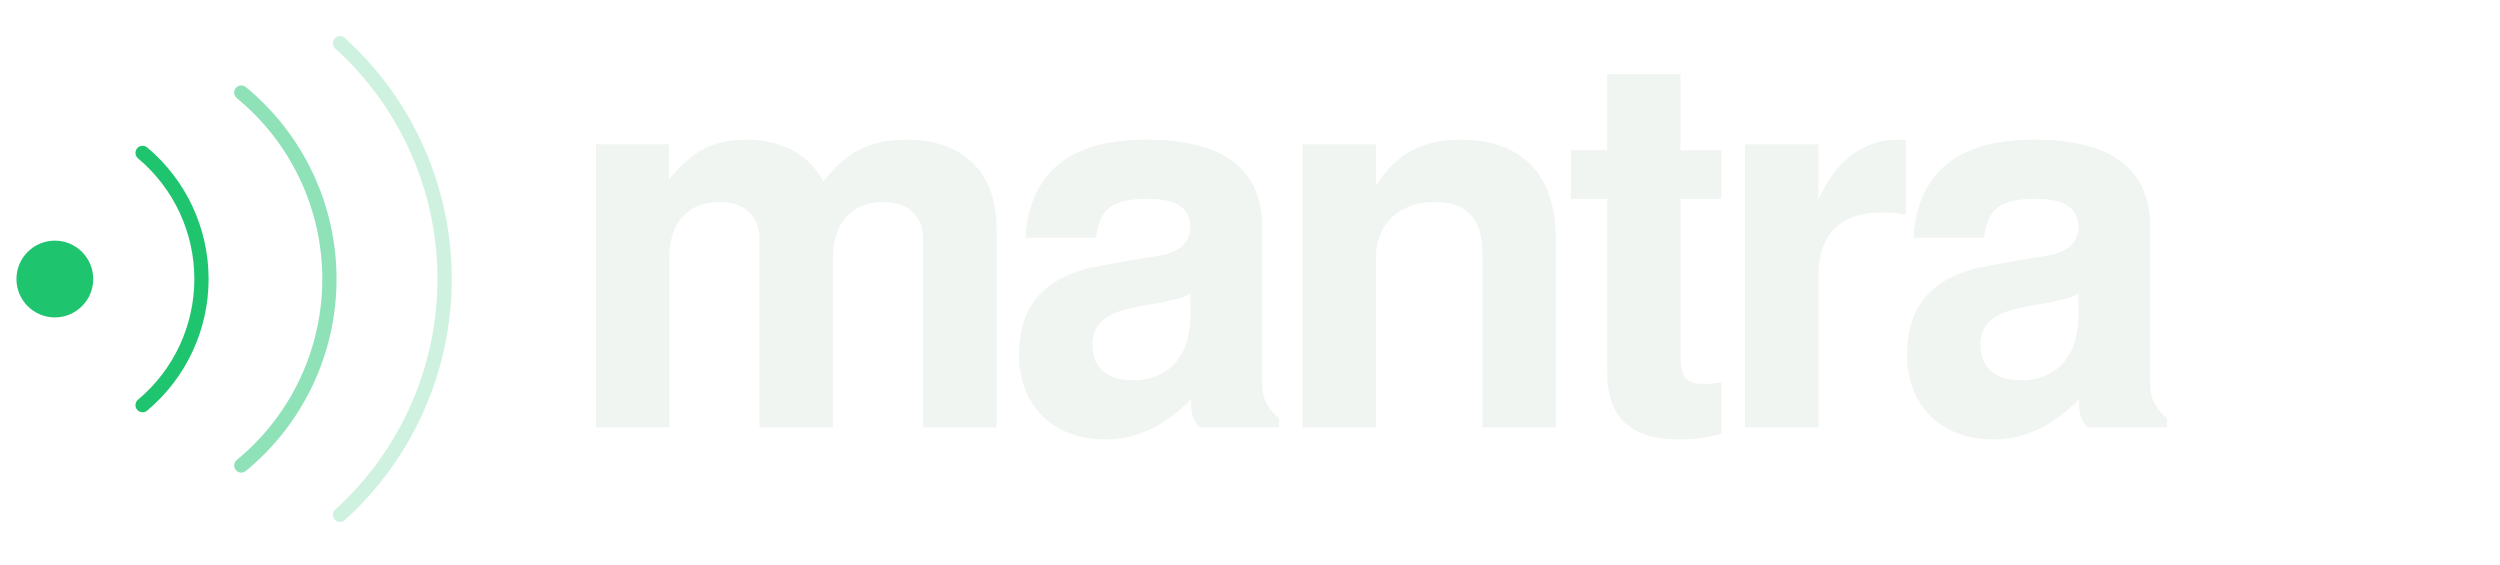
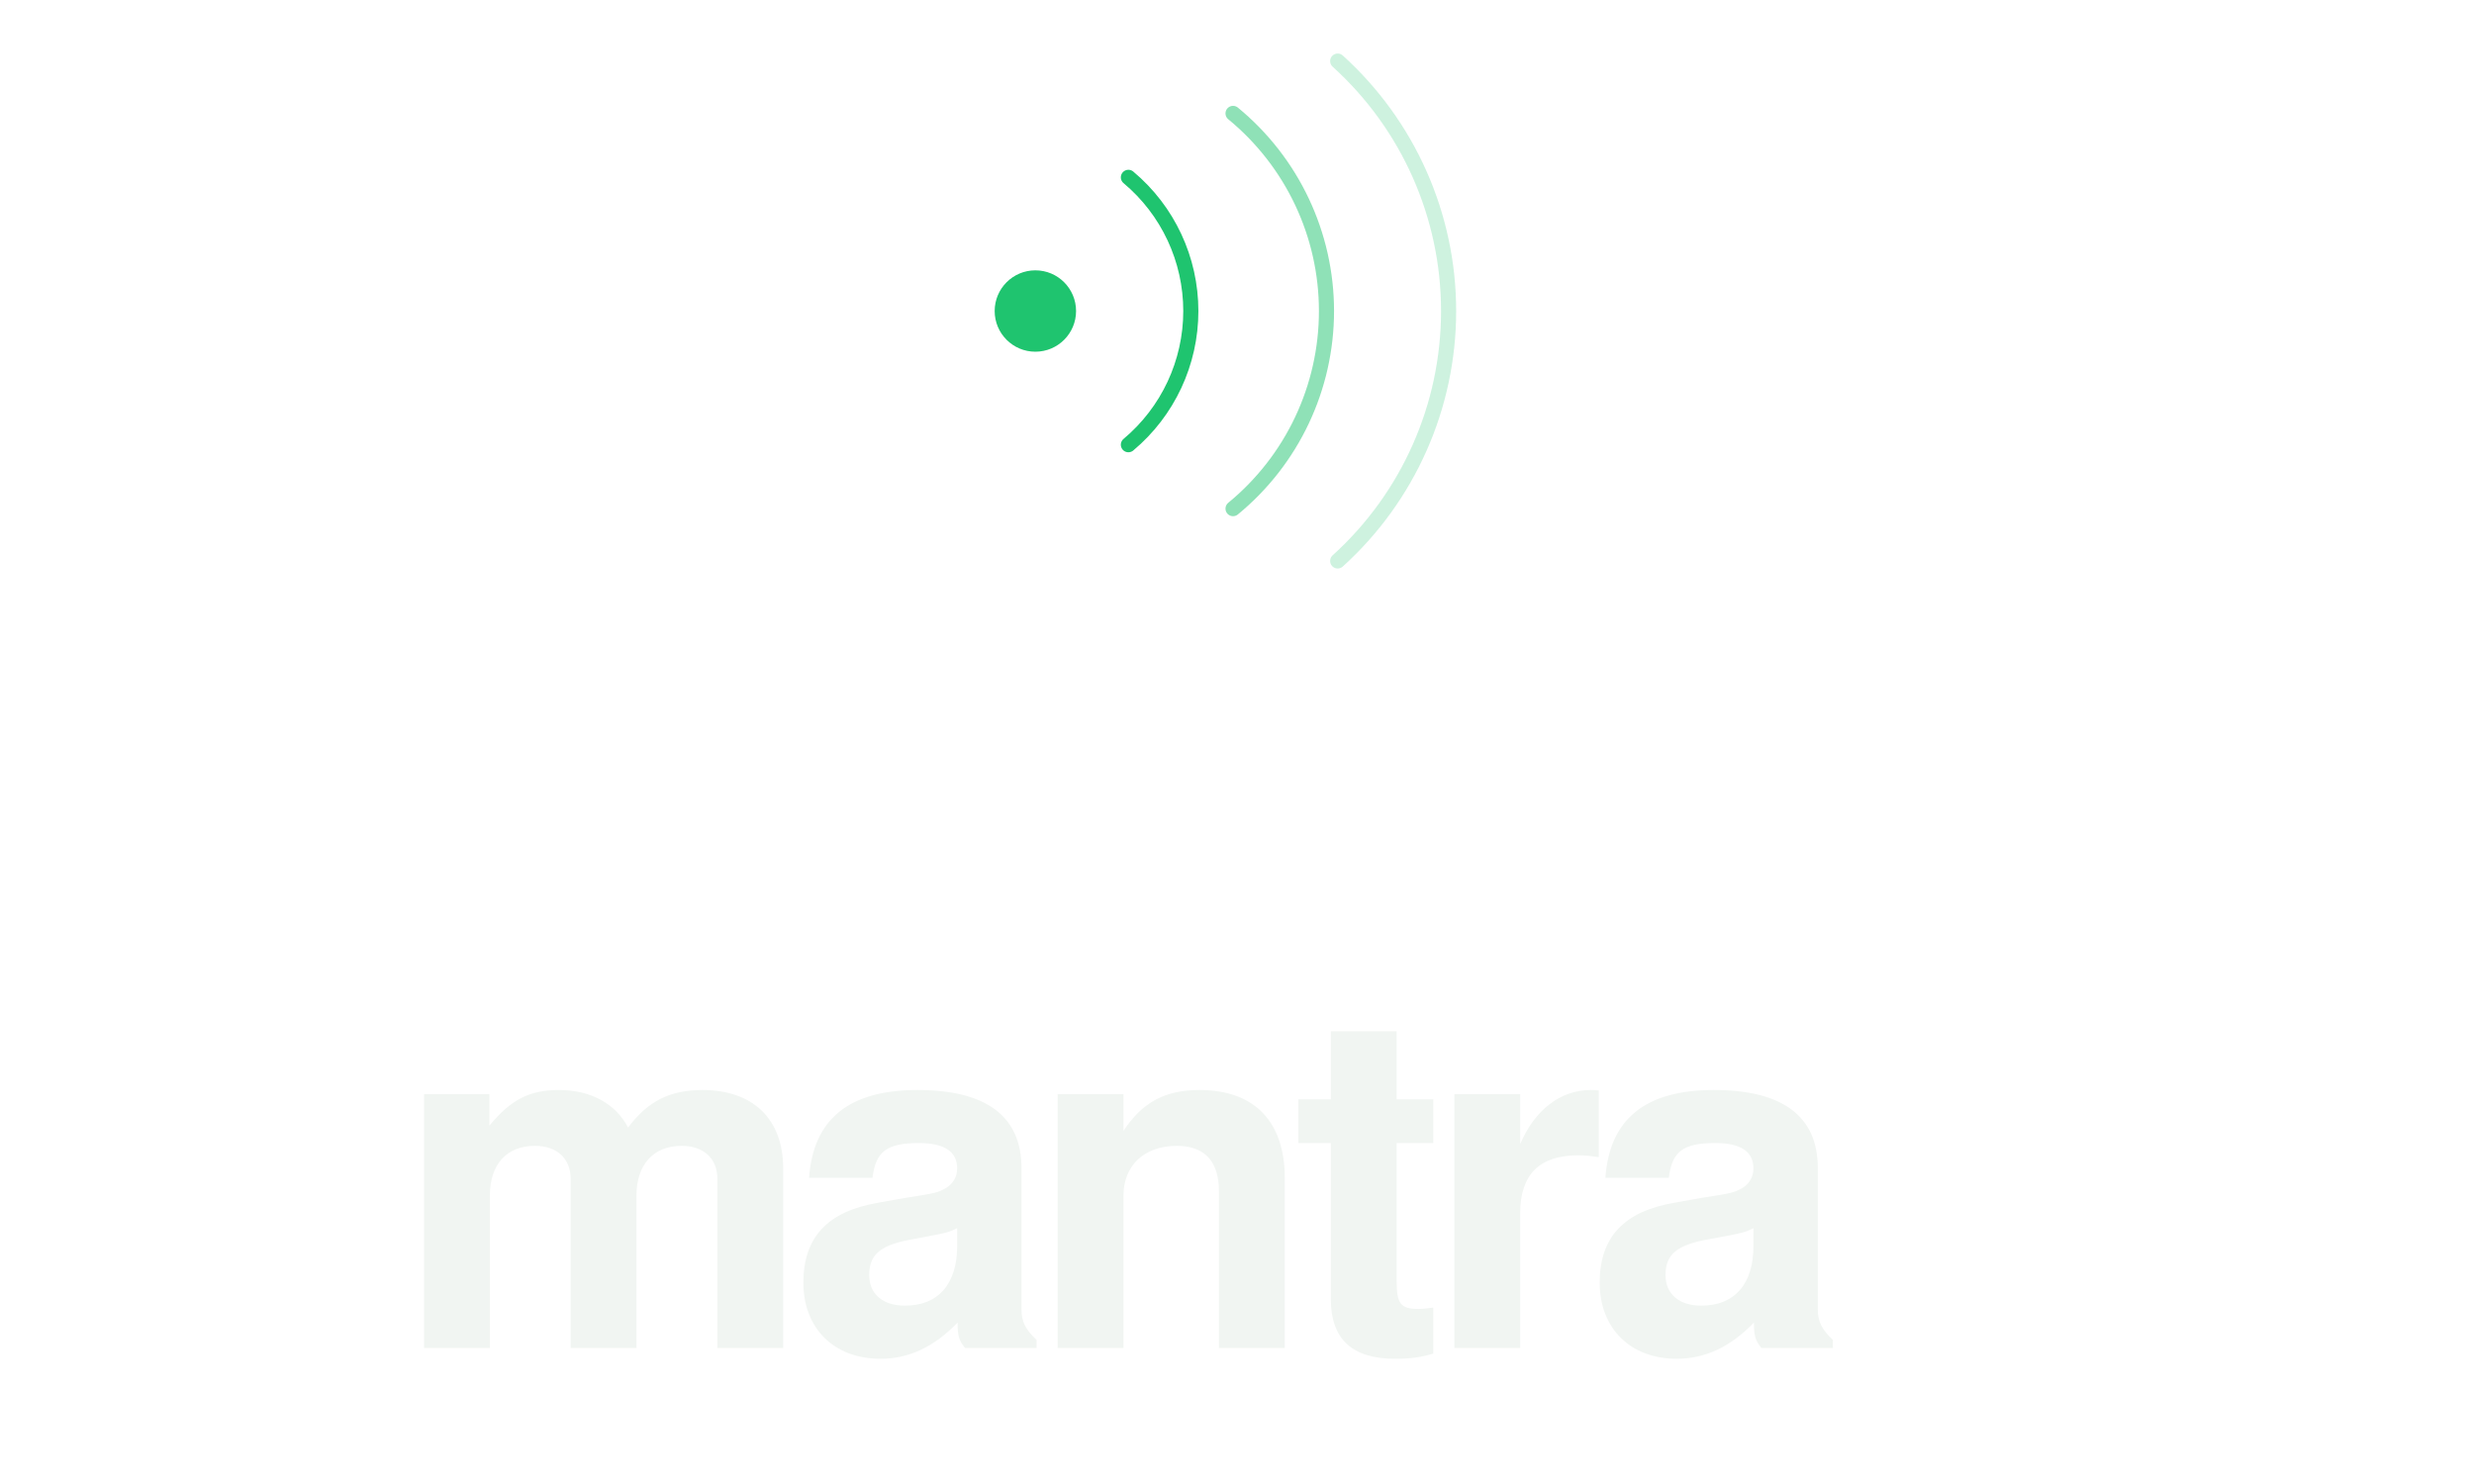
- <svg xmlns="http://www.w3.org/2000/svg" width="620" height="140" viewBox="0 0 620 140" fill="none">
-   <g transform="translate(0 8) scale(1.36)">
+ <svg xmlns="http://www.w3.org/2000/svg" width="400" height="240" viewBox="0 0 400 240" fill="none">
+   <g transform="translate(158 8) scale(0.94)">
    <circle cx="10" cy="45" r="7" fill="#1FC46F" />
    <path d="M26 22 A 30 30 0 0 1 26 68" stroke="#1FC46F" stroke-width="2.6" fill="none" stroke-linecap="round" />
    <path d="M44 11 A 44 44 0 0 1 44 79" stroke="#1FC46F" stroke-width="2.6" fill="none" stroke-linecap="round" opacity="0.5" />
    <path d="M62 2 A 58 58 0 0 1 62 88" stroke="#1FC46F" stroke-width="2.6" fill="none" stroke-linecap="round" opacity="0.22" />
  </g>
-   <text x="140" y="106" font-family="Archivo, 'Archivo Black', Helvetica, Arial, sans-serif" font-weight="800" font-size="130" letter-spacing="-6.5" fill="#F1F5F2">mantra</text>
+   <text x="64" y="218" font-family="Archivo, 'Archivo Black', Helvetica, Arial, sans-serif" font-weight="800" font-size="76" letter-spacing="-3.8" fill="#F1F5F2">mantra</text>
</svg>
